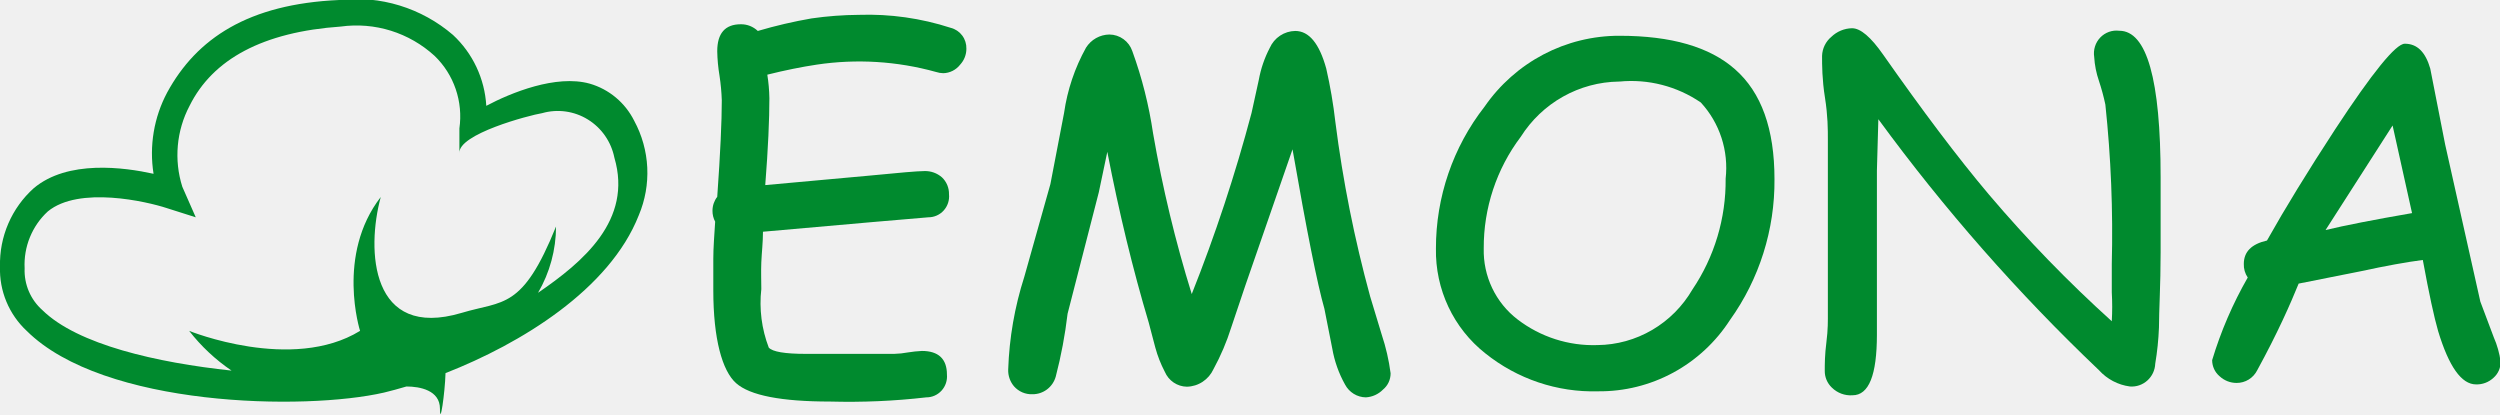
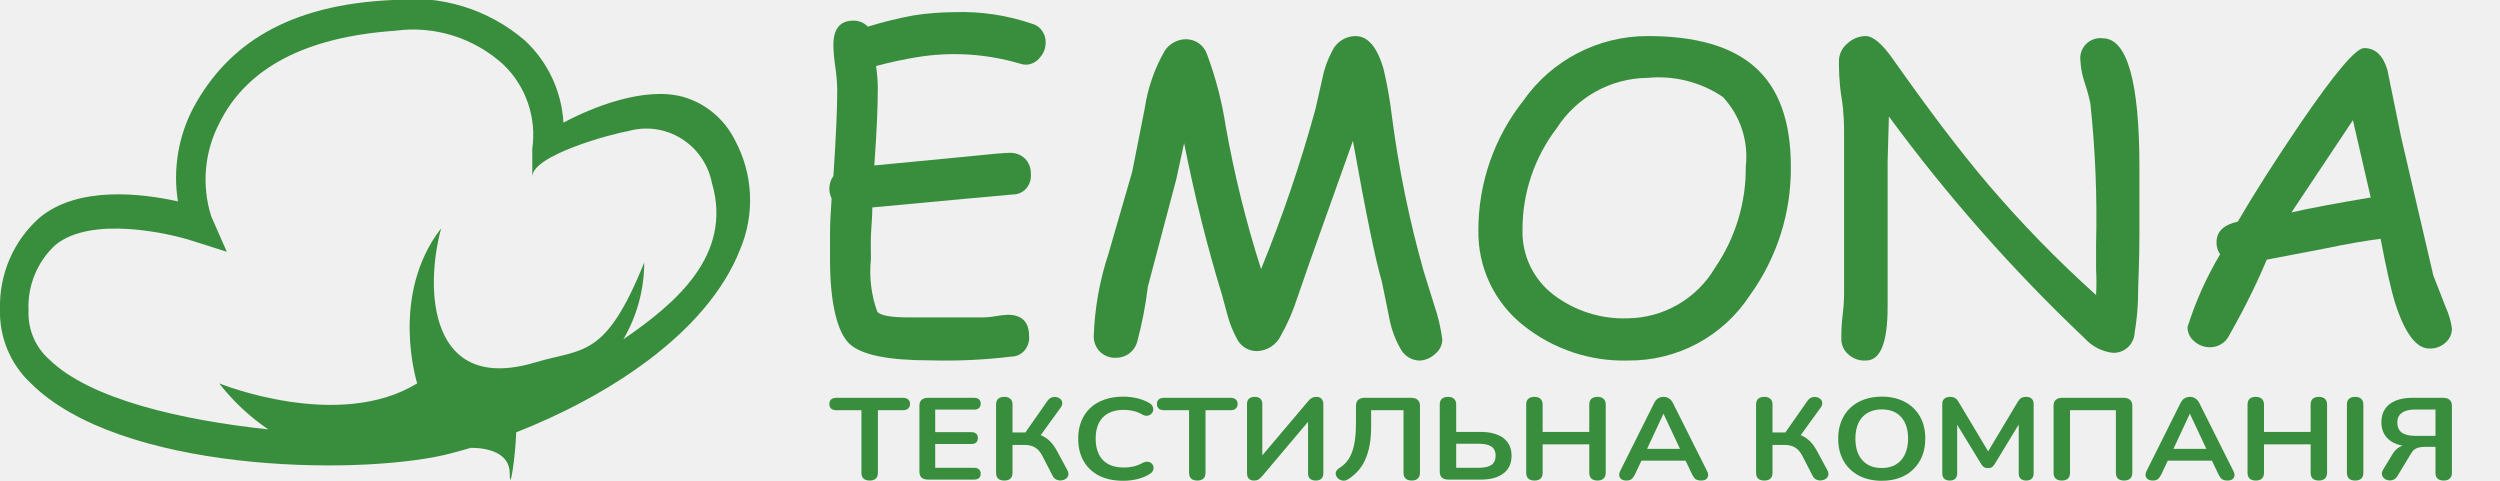
- <svg xmlns="http://www.w3.org/2000/svg" width="241" height="40" viewBox="0 0 241 40" fill="none">
-   <g clip-path="url(#clip0_154_1568)">
-     <path d="M61.142 11.653C60.711 10.788 60.108 10.023 59.37 9.405C58.631 8.788 57.775 8.331 56.853 8.065C53.602 7.157 49.233 8.952 46.879 10.202C46.727 7.588 45.575 5.137 43.667 3.367C42.164 2.076 40.415 1.112 38.527 0.532C36.64 -0.047 34.655 -0.228 32.696 7.39843e-06C23.938 0.383 18.951 3.71 16.118 8.911C14.838 11.308 14.375 14.065 14.802 16.754C11.969 16.129 6.523 15.383 3.251 18.145C2.199 19.087 1.363 20.25 0.801 21.552C0.239 22.855 -0.034 24.265 -0 25.686C-0.039 26.847 0.17 28.003 0.615 29.075C1.059 30.146 1.727 31.109 2.573 31.895C9.974 39.254 29.404 39.597 37.025 37.843C37.703 37.681 38.421 37.48 39.179 37.258C40.476 37.258 42.411 37.621 42.411 39.395C42.411 41.169 42.889 37.944 42.949 35.968C50.211 33.125 58.769 27.903 61.581 20.746C62.193 19.296 62.472 17.724 62.396 16.149C62.32 14.574 61.891 13.037 61.142 11.653ZM51.866 28.226C52.998 26.29 53.597 24.083 53.602 21.835C50.35 29.899 48.515 28.952 44.505 30.161C35.708 32.782 35.309 24.113 36.705 18.992C32.376 24.577 34.71 31.895 34.71 31.895C28.147 35.927 18.233 31.895 18.233 31.895C19.39 33.38 20.77 34.672 22.322 35.726C15.141 34.96 7.48 33.226 4.089 29.899C3.523 29.399 3.075 28.778 2.778 28.08C2.481 27.382 2.343 26.626 2.374 25.867C2.322 24.843 2.495 23.82 2.882 22.872C3.268 21.923 3.857 21.073 4.608 20.383C7.62 17.903 14.183 19.436 16.078 20.061L18.871 20.948L17.575 18.004C17.17 16.722 17.023 15.371 17.143 14.031C17.263 12.691 17.647 11.389 18.273 10.202C20.507 5.706 25.334 3.085 32.855 2.56C34.474 2.337 36.121 2.474 37.682 2.961C39.243 3.449 40.68 4.276 41.892 5.383C42.815 6.271 43.514 7.37 43.93 8.587C44.346 9.804 44.468 11.104 44.286 12.379C44.286 13.185 44.286 14.012 44.286 14.778C44.126 12.923 51.028 11.109 52.265 10.907C53.002 10.698 53.774 10.644 54.532 10.749C55.291 10.855 56.019 11.117 56.673 11.521C57.326 11.924 57.89 12.459 58.33 13.092C58.769 13.725 59.075 14.444 59.227 15.202C61.003 21.23 56.195 25.262 51.866 28.226Z" fill="#008A2E" />
-     <path d="M90.926 7.056C90.688 7.052 90.453 7.011 90.227 6.936C86.487 5.896 82.574 5.656 78.737 6.23C77.261 6.452 75.665 6.774 73.969 7.198C74.089 7.951 74.156 8.713 74.169 9.476C74.169 11.492 74.049 14.294 73.77 17.843L83.744 16.936C86.656 16.653 88.452 16.492 89.11 16.492C89.731 16.471 90.336 16.687 90.806 17.097C91.026 17.306 91.2 17.559 91.317 17.84C91.434 18.122 91.491 18.425 91.484 18.73C91.512 19.011 91.481 19.295 91.394 19.563C91.306 19.832 91.163 20.079 90.975 20.288C90.787 20.497 90.558 20.664 90.302 20.777C90.046 20.891 89.769 20.949 89.489 20.948L84.063 21.411L73.55 22.339C73.55 23.367 73.431 24.355 73.391 25.282C73.351 26.21 73.391 27.056 73.391 27.863C73.175 29.776 73.422 31.713 74.109 33.508C74.468 33.911 75.665 34.113 77.68 34.113H81.929C83.824 34.113 85.24 34.113 86.198 34.113C86.646 34.102 87.093 34.055 87.534 33.972C87.977 33.9 88.423 33.853 88.871 33.831C90.467 33.831 91.285 34.597 91.285 36.109C91.31 36.389 91.277 36.67 91.188 36.936C91.099 37.202 90.956 37.446 90.768 37.653C90.58 37.86 90.352 38.025 90.097 38.138C89.843 38.25 89.568 38.308 89.29 38.306C86.218 38.66 83.124 38.794 80.034 38.71C75.326 38.71 72.293 38.125 70.957 36.935C69.62 35.746 68.763 32.661 68.763 28.004C68.763 27.077 68.763 25.988 68.763 24.939C68.763 23.891 68.862 22.641 68.942 21.371C68.767 21.043 68.678 20.675 68.683 20.302C68.686 19.82 68.847 19.352 69.142 18.972C69.441 14.778 69.581 11.673 69.581 9.677C69.555 8.881 69.481 8.086 69.361 7.298C69.23 6.519 69.156 5.73 69.142 4.94C69.142 3.206 69.9 2.339 71.416 2.339C72.023 2.33 72.61 2.562 73.052 2.984C74.756 2.481 76.488 2.077 78.238 1.774C79.752 1.556 81.278 1.442 82.806 1.431C85.801 1.332 88.791 1.755 91.644 2.681C92.086 2.792 92.478 3.052 92.754 3.419C93.03 3.786 93.173 4.237 93.16 4.698C93.16 5.267 92.946 5.815 92.561 6.23C92.366 6.482 92.118 6.686 91.835 6.829C91.553 6.972 91.242 7.05 90.926 7.056Z" fill="#008A2E" />
-     <path d="M131.661 38.306C131.251 38.299 130.849 38.181 130.499 37.965C130.148 37.749 129.861 37.442 129.666 37.077C129.058 35.995 128.64 34.815 128.429 33.589L127.671 29.758C126.993 27.392 125.969 22.271 124.599 14.395L120.051 27.52L118.695 31.552C118.255 32.95 117.681 34.301 116.979 35.585C116.751 36.083 116.388 36.506 115.933 36.805C115.478 37.105 114.949 37.269 114.406 37.278C113.954 37.27 113.515 37.13 113.14 36.876C112.765 36.623 112.471 36.265 112.291 35.847C111.901 35.103 111.594 34.319 111.373 33.508L110.735 31.089C109.206 25.968 107.876 20.484 106.745 14.637L105.927 18.528L102.915 30.242C102.675 32.282 102.295 34.303 101.778 36.29C101.642 36.787 101.347 37.224 100.939 37.535C100.531 37.844 100.034 38.01 99.524 38.004C99.19 38.017 98.858 37.955 98.551 37.823C98.244 37.69 97.97 37.49 97.748 37.238C97.369 36.79 97.17 36.214 97.19 35.625C97.292 32.582 97.816 29.569 98.746 26.673L101.259 17.742L102.576 10.887C102.892 8.677 103.609 6.544 104.691 4.597C104.932 4.213 105.265 3.895 105.659 3.673C106.052 3.452 106.494 3.333 106.945 3.327C107.434 3.33 107.91 3.487 108.307 3.776C108.704 4.065 109.002 4.471 109.159 4.94C110.089 7.498 110.757 10.147 111.154 12.843C112.061 18.088 113.307 23.267 114.884 28.347C117.151 22.649 119.076 16.819 120.649 10.887L121.348 7.702C121.543 6.625 121.899 5.585 122.405 4.617C122.618 4.137 122.962 3.728 123.396 3.439C123.831 3.15 124.338 2.992 124.859 2.984C126.189 2.984 127.186 4.194 127.851 6.613C128.238 8.309 128.531 10.025 128.729 11.754C129.45 17.432 130.57 23.051 132.08 28.569L133.197 32.258C133.602 33.47 133.889 34.719 134.055 35.988C134.056 36.289 133.99 36.587 133.863 36.859C133.735 37.131 133.548 37.371 133.317 37.56C132.875 38.007 132.285 38.273 131.661 38.306Z" fill="#008A2E" />
-     <path d="M154.064 37.722C150.118 37.835 146.261 36.535 143.172 34.052C141.663 32.858 140.448 31.326 139.624 29.577C138.801 27.827 138.39 25.909 138.424 23.972C138.414 19.005 140.066 14.18 143.112 10.282C144.573 8.167 146.52 6.441 148.784 5.25C151.049 4.06 153.566 3.442 156.118 3.448C161.106 3.448 164.816 4.523 167.25 6.673C169.803 8.911 171.06 12.44 171.06 17.258C171.103 22.134 169.6 26.897 166.771 30.847C165.394 32.979 163.509 34.726 161.288 35.928C159.067 37.129 156.583 37.746 154.064 37.722ZM156.058 7.863C154.17 7.89 152.317 8.39 150.667 9.319C149.016 10.248 147.62 11.577 146.603 13.185C144.267 16.276 143.011 20.062 143.032 23.952C143 25.27 143.278 26.577 143.843 27.765C144.409 28.953 145.245 29.989 146.284 30.786C148.498 32.486 151.225 33.361 154.004 33.266C155.853 33.247 157.666 32.745 159.267 31.808C160.868 30.872 162.202 29.534 163.14 27.923C165.271 24.772 166.392 21.035 166.352 17.218C166.501 15.892 166.364 14.55 165.951 13.283C165.538 12.016 164.858 10.855 163.958 9.879C161.656 8.308 158.884 7.595 156.118 7.863H156.058Z" fill="#008A2E" />
-     <path d="M208.124 31.573C208.079 32.742 207.959 33.907 207.765 35.06C207.752 35.368 207.679 35.669 207.549 35.947C207.419 36.226 207.235 36.474 207.008 36.679C206.781 36.884 206.516 37.041 206.228 37.141C205.94 37.24 205.635 37.28 205.331 37.258C204.181 37.108 203.121 36.55 202.339 35.685C194.55 28.279 187.433 20.182 181.073 11.492L180.934 16.431V21.391C180.934 22.601 180.934 24.415 180.934 26.814C180.934 29.214 180.934 31.048 180.934 32.258C180.934 36.169 180.156 38.105 178.58 38.105C178.214 38.13 177.847 38.077 177.503 37.948C177.159 37.819 176.846 37.619 176.585 37.359C176.368 37.152 176.195 36.902 176.078 36.624C175.962 36.347 175.903 36.048 175.907 35.746C175.907 35.121 175.907 34.214 176.066 32.984C176.226 31.754 176.206 30.827 176.206 30.202C176.206 29.577 176.206 27.964 176.206 26.169C176.206 24.375 176.206 23.024 176.206 22.137C176.206 21.25 176.206 19.738 176.206 17.782C176.206 15.827 176.206 14.415 176.206 13.448C176.206 12.48 176.206 11.169 175.927 9.415C175.647 7.661 175.647 6.25 175.647 5.383C175.659 5.03 175.745 4.684 175.9 4.368C176.055 4.051 176.275 3.772 176.545 3.548C177.084 3.03 177.796 2.735 178.54 2.722C179.351 2.722 180.349 3.569 181.532 5.262C185.323 10.665 188.714 15.181 191.746 18.77C195.417 23.097 199.369 27.172 203.576 30.968C203.629 30.041 203.629 29.112 203.576 28.186V25.444C203.704 20.314 203.498 15.182 202.957 10.081C202.794 9.31 202.588 8.549 202.339 7.802C202.081 7.055 201.926 6.274 201.88 5.484C201.828 5.148 201.854 4.805 201.956 4.48C202.057 4.156 202.232 3.861 202.466 3.616C202.7 3.372 202.987 3.186 203.304 3.073C203.621 2.96 203.96 2.922 204.294 2.964C206.954 2.964 208.284 7.668 208.284 17.077C208.284 18.689 208.284 21.109 208.284 24.314C208.284 27.52 208.124 29.96 208.124 31.573Z" fill="#008A2E" />
-     <path d="M238.686 37.056C237.289 37.056 236.072 35.343 235.035 31.915C234.656 30.605 234.157 28.327 233.559 25.061C232.003 25.262 229.988 25.625 227.574 26.149L221.59 27.339C220.812 29.254 219.595 32.036 217.6 35.685C217.414 36.058 217.128 36.371 216.776 36.588C216.423 36.805 216.018 36.919 215.605 36.915C214.999 36.916 214.415 36.685 213.969 36.27C213.744 36.081 213.563 35.843 213.439 35.575C213.315 35.307 213.251 35.014 213.251 34.718C214.089 31.939 215.241 29.267 216.682 26.754C216.42 26.37 216.287 25.91 216.303 25.444C216.303 24.274 217.041 23.528 218.537 23.186C220.28 20.081 222.467 16.512 225.1 12.48C228.718 6.969 230.959 4.214 231.823 4.214C233.02 4.214 233.818 5.02 234.277 6.613L235.713 13.931L239.104 29.073L240.401 32.52C240.728 33.265 240.95 34.052 241.059 34.859C241.065 35.157 241.006 35.453 240.885 35.724C240.764 35.996 240.585 36.238 240.361 36.431C239.904 36.852 239.303 37.077 238.686 37.056ZM230.646 12.097L224.183 22.177C226.018 21.734 228.791 21.189 232.521 20.544L230.646 12.097Z" fill="#008A2E" />
+ <svg xmlns="http://www.w3.org/2000/svg" width="208" height="40" viewBox="0 0 208 40" fill="none">
+   <g clip-path="url(#clip0_822_24)">
+     <path d="M61.142 11.653C60.711 10.788 60.108 10.023 59.37 9.405C58.631 8.787 57.775 8.331 56.853 8.064C53.602 7.157 49.233 8.951 46.879 10.201C46.727 7.588 45.575 5.137 43.667 3.367C42.164 2.076 40.415 1.111 38.527 0.532C36.64 -0.047 34.655 -0.228 32.696 -0C23.938 0.383 18.951 3.709 16.118 8.911C14.838 11.308 14.375 14.064 14.802 16.754C11.969 16.129 6.523 15.383 3.251 18.145C2.199 19.087 1.363 20.25 0.801 21.552C0.239 22.854 -0.034 24.265 -0 25.685C-0.039 26.847 0.17 28.003 0.615 29.075C1.059 30.146 1.727 31.108 2.573 31.895C9.974 39.254 29.404 39.597 37.025 37.843C37.703 37.681 38.421 37.48 39.179 37.258C40.476 37.258 42.411 37.621 42.411 39.395C42.411 41.169 42.889 37.943 42.949 35.968C50.211 33.125 58.769 27.903 61.581 20.746C62.193 19.295 62.472 17.723 62.396 16.148C62.32 14.573 61.891 13.036 61.142 11.653ZM51.866 28.226C52.998 26.29 53.597 24.083 53.602 21.834C50.35 29.899 48.515 28.951 44.505 30.161C35.708 32.782 35.309 24.113 36.705 18.992C32.376 24.576 34.71 31.895 34.71 31.895C28.147 35.927 18.233 31.895 18.233 31.895C19.39 33.379 20.77 34.672 22.322 35.726C15.141 34.959 7.48 33.226 4.089 29.899C3.523 29.399 3.075 28.778 2.778 28.08C2.481 27.382 2.343 26.626 2.374 25.867C2.322 24.843 2.495 23.82 2.882 22.871C3.268 21.923 3.857 21.073 4.608 20.383C7.62 17.903 14.183 19.435 16.078 20.06L18.871 20.947L17.575 18.004C17.17 16.722 17.023 15.371 17.143 14.031C17.263 12.691 17.647 11.389 18.273 10.201C20.507 5.705 25.334 3.084 32.855 2.56C34.474 2.337 36.121 2.474 37.682 2.961C39.243 3.449 40.68 4.275 41.892 5.383C42.815 6.271 43.514 7.37 43.93 8.587C44.346 9.804 44.468 11.104 44.286 12.379C44.286 13.185 44.286 14.012 44.286 14.778C44.126 12.923 51.028 11.109 52.265 10.907C53.002 10.697 53.774 10.644 54.532 10.749C55.291 10.855 56.019 11.117 56.673 11.52C57.326 11.923 57.89 12.458 58.33 13.092C58.769 13.725 59.075 14.443 59.227 15.201C61.003 21.23 56.195 25.262 51.866 28.226Z" fill="#388E3C" />
+     <path d="M85.356 5.382C85.182 5.379 85.009 5.347 84.843 5.288C82.093 4.481 79.215 4.294 76.394 4.74C75.308 4.912 74.134 5.163 72.888 5.492C72.976 6.078 73.025 6.669 73.034 7.262C73.034 8.829 72.946 11.007 72.741 13.765L80.076 13.06C82.217 12.84 83.537 12.715 84.022 12.715C84.478 12.699 84.923 12.867 85.268 13.185C85.43 13.347 85.558 13.544 85.644 13.763C85.73 13.982 85.772 14.217 85.767 14.454C85.788 14.673 85.765 14.893 85.701 15.102C85.636 15.31 85.531 15.502 85.393 15.665C85.255 15.827 85.086 15.957 84.898 16.045C84.709 16.134 84.506 16.179 84.3 16.177L80.31 16.538L72.579 17.259C72.579 18.058 72.491 18.825 72.462 19.546C72.433 20.267 72.462 20.925 72.462 21.552C72.304 23.038 72.485 24.543 72.99 25.939C73.254 26.252 74.134 26.409 75.616 26.409H78.741C80.134 26.409 81.176 26.409 81.88 26.409C82.21 26.4 82.538 26.364 82.863 26.299C83.188 26.243 83.516 26.206 83.846 26.189C85.019 26.189 85.621 26.785 85.621 27.96C85.639 28.177 85.615 28.396 85.549 28.603C85.484 28.809 85.379 28.999 85.24 29.16C85.102 29.321 84.934 29.449 84.747 29.536C84.56 29.624 84.358 29.668 84.153 29.668C81.894 29.942 79.62 30.047 77.347 29.981C73.885 29.981 71.655 29.526 70.672 28.602C69.69 27.678 69.059 25.28 69.059 21.661C69.059 20.941 69.059 20.095 69.059 19.28C69.059 18.465 69.132 17.494 69.191 16.506C69.062 16.252 68.997 15.966 69 15.676C69.002 15.301 69.121 14.937 69.338 14.642C69.558 11.383 69.66 8.97 69.66 7.419C69.641 6.8 69.588 6.183 69.499 5.57C69.402 4.964 69.348 4.352 69.338 3.737C69.338 2.39 69.895 1.716 71.01 1.716C71.457 1.71 71.888 1.889 72.213 2.217C73.466 1.827 74.74 1.513 76.027 1.277C77.14 1.108 78.262 1.019 79.386 1.011C81.588 0.934 83.787 1.262 85.885 1.982C86.21 2.068 86.498 2.27 86.701 2.556C86.904 2.841 87.009 3.191 86.999 3.549C87 3.991 86.842 4.417 86.559 4.74C86.416 4.936 86.234 5.095 86.025 5.206C85.817 5.317 85.589 5.377 85.356 5.382Z" fill="#388E3C" />
+     <path d="M118.117 30C117.794 29.994 117.478 29.904 117.203 29.739C116.927 29.574 116.701 29.339 116.548 29.06C116.069 28.233 115.74 27.331 115.575 26.394L114.979 23.466C114.445 21.657 113.639 17.743 112.562 11.723L108.984 21.755L107.917 24.837C107.572 25.906 107.12 26.938 106.568 27.919C106.388 28.3 106.103 28.623 105.745 28.852C105.387 29.081 104.97 29.207 104.543 29.214C104.188 29.207 103.843 29.101 103.548 28.907C103.253 28.713 103.021 28.44 102.88 28.12C102.573 27.552 102.331 26.952 102.158 26.332L101.656 24.483C100.453 20.569 99.407 16.377 98.518 11.908L97.874 14.882L95.505 23.836C95.316 25.395 95.017 26.94 94.61 28.459C94.503 28.839 94.271 29.173 93.95 29.41C93.63 29.647 93.238 29.773 92.837 29.769C92.575 29.779 92.313 29.732 92.072 29.63C91.83 29.529 91.615 29.376 91.44 29.183C91.142 28.841 90.986 28.401 91.001 27.95C91.081 25.625 91.493 23.321 92.225 21.108L94.202 14.281L95.238 9.041C95.486 7.351 96.05 5.721 96.901 4.233C97.091 3.939 97.353 3.697 97.663 3.527C97.972 3.358 98.32 3.266 98.674 3.262C99.059 3.264 99.434 3.384 99.746 3.605C100.058 3.826 100.292 4.137 100.416 4.495C101.147 6.451 101.673 8.475 101.986 10.536C102.699 14.545 103.679 18.504 104.92 22.387C106.703 18.032 108.217 13.575 109.455 9.041L110.004 6.606C110.157 5.783 110.438 4.988 110.836 4.248C111.003 3.881 111.274 3.569 111.616 3.348C111.957 3.127 112.357 3.006 112.766 3C113.812 3 114.597 3.925 115.12 5.774C115.425 7.07 115.655 8.382 115.81 9.704C116.377 14.044 117.258 18.339 118.446 22.556L119.325 25.377C119.644 26.303 119.869 27.258 120 28.228C120.001 28.458 119.949 28.686 119.849 28.893C119.748 29.102 119.601 29.285 119.419 29.43C119.072 29.771 118.608 29.974 118.117 30Z" fill="#388E3C" />
+     <path d="M135.46 29.995C132.317 30.084 129.244 29.06 126.784 27.105C125.581 26.164 124.614 24.957 123.958 23.579C123.302 22.202 122.974 20.691 123.002 19.165C122.994 15.253 124.31 11.453 126.736 8.383C127.9 6.717 129.451 5.357 131.255 4.42C133.059 3.483 135.063 2.995 137.097 3C141.07 3 144.025 3.847 145.964 5.541C147.998 7.303 148.999 10.082 148.999 13.877C149.034 17.718 147.837 21.469 145.583 24.58C144.486 26.259 142.984 27.635 141.215 28.582C139.446 29.528 137.467 30.014 135.46 29.995ZM137.049 6.478C135.545 6.499 134.069 6.893 132.754 7.624C131.439 8.356 130.327 9.402 129.517 10.67C127.656 13.104 126.656 16.086 126.672 19.149C126.647 20.187 126.868 21.217 127.319 22.152C127.769 23.088 128.435 23.904 129.263 24.532C131.027 25.871 133.199 26.56 135.412 26.485C136.886 26.47 138.33 26.075 139.605 25.337C140.88 24.6 141.943 23.546 142.691 22.277C144.388 19.795 145.281 16.852 145.249 13.845C145.368 12.802 145.259 11.744 144.93 10.747C144.6 9.749 144.059 8.834 143.342 8.065C141.508 6.828 139.3 6.267 137.097 6.478H137.049Z" fill="#388E3C" />
+     <path d="M177.878 25.012C177.843 25.904 177.751 26.793 177.603 27.673C177.593 27.907 177.537 28.137 177.437 28.349C177.338 28.562 177.197 28.752 177.023 28.908C176.849 29.064 176.646 29.184 176.425 29.26C176.204 29.335 175.971 29.366 175.738 29.349C174.858 29.235 174.045 28.809 173.446 28.149C167.48 22.499 162.028 16.321 157.156 9.691L157.05 13.46V17.244C157.05 18.167 157.05 19.551 157.05 21.381C157.05 23.212 157.05 24.612 157.05 25.535C157.05 28.519 156.454 29.995 155.246 29.995C154.966 30.015 154.685 29.974 154.422 29.876C154.158 29.778 153.918 29.624 153.718 29.426C153.552 29.268 153.419 29.078 153.33 28.866C153.241 28.654 153.196 28.426 153.199 28.196C153.199 27.719 153.199 27.027 153.321 26.088C153.443 25.15 153.428 24.442 153.428 23.966C153.428 23.489 153.428 22.258 153.428 20.889C153.428 19.52 153.428 18.49 153.428 17.813C153.428 17.136 153.428 15.982 153.428 14.49C153.428 12.998 153.428 11.921 153.428 11.183C153.428 10.445 153.428 9.445 153.214 8.107C153 6.769 153 5.692 153 5.03C153.009 4.761 153.075 4.497 153.194 4.256C153.312 4.014 153.481 3.801 153.688 3.631C154.101 3.235 154.646 3.01 155.216 3C155.837 3 156.601 3.646 157.508 4.938C160.411 9.06 163.009 12.506 165.332 15.244C168.144 18.545 171.171 21.654 174.394 24.55C174.434 23.843 174.434 23.134 174.394 22.427V20.335C174.492 16.422 174.334 12.507 173.92 8.614C173.795 8.026 173.637 7.446 173.446 6.876C173.248 6.306 173.13 5.71 173.095 5.107C173.055 4.851 173.075 4.589 173.153 4.342C173.231 4.095 173.364 3.869 173.544 3.683C173.723 3.496 173.943 3.354 174.186 3.268C174.428 3.181 174.688 3.153 174.944 3.185C176.981 3.185 178 6.774 178 13.952C178 15.182 178 17.028 178 19.474C178 21.92 177.878 23.781 177.878 25.012Z" fill="#388E3C" />
+     <path d="M202.122 28.999C201.017 28.999 200.054 27.695 199.234 25.086C198.934 24.088 198.539 22.354 198.066 19.868C196.835 20.021 195.241 20.298 193.331 20.697L188.597 21.602C187.981 23.06 187.019 25.178 185.44 27.956C185.293 28.239 185.068 28.477 184.789 28.642C184.51 28.808 184.189 28.894 183.862 28.892C183.383 28.892 182.921 28.716 182.568 28.401C182.39 28.256 182.247 28.076 182.149 27.871C182.05 27.667 182 27.444 182 27.219C182.663 25.104 183.574 23.07 184.714 21.157C184.507 20.864 184.402 20.515 184.415 20.16C184.415 19.27 184.999 18.702 186.182 18.441C187.56 16.078 189.291 13.361 191.374 10.292C194.236 6.097 196.009 4 196.693 4C197.64 4 198.271 4.614 198.634 5.826L199.77 11.397L202.453 22.922L203.479 25.546C203.737 26.113 203.913 26.712 204 27.326C204.004 27.553 203.957 27.778 203.862 27.985C203.766 28.192 203.625 28.376 203.447 28.523C203.086 28.844 202.61 29.014 202.122 28.999ZM195.762 10L190.648 17.674C192.1 17.336 194.294 16.922 197.245 16.43L195.762 10Z" fill="#388E3C" />
+     <path d="M72.357 39.981C72.136 39.981 71.965 39.926 71.844 39.817C71.73 39.701 71.672 39.543 71.672 39.343V34.13H69.588C69.403 34.13 69.257 34.085 69.15 33.995C69.05 33.898 69 33.769 69 33.608C69 33.441 69.05 33.315 69.15 33.232C69.257 33.142 69.403 33.097 69.588 33.097H75.125C75.311 33.097 75.453 33.142 75.553 33.232C75.66 33.315 75.713 33.441 75.713 33.608C75.713 33.769 75.66 33.898 75.553 33.995C75.453 34.085 75.311 34.13 75.125 34.13H73.041V39.343C73.041 39.543 72.984 39.701 72.87 39.817C72.756 39.926 72.585 39.981 72.357 39.981Z" fill="#388E3C" />
+     <path d="M77.222 39.903C76.986 39.903 76.805 39.849 76.676 39.739C76.555 39.623 76.495 39.459 76.495 39.247V33.753C76.495 33.541 76.555 33.38 76.676 33.27C76.805 33.154 76.986 33.097 77.222 33.097H81.038C81.216 33.097 81.352 33.138 81.444 33.222C81.544 33.306 81.594 33.425 81.594 33.579C81.594 33.74 81.544 33.866 81.444 33.956C81.352 34.039 81.216 34.081 81.038 34.081H77.809V35.955H80.803C80.988 35.955 81.127 35.996 81.22 36.08C81.312 36.164 81.359 36.286 81.359 36.447C81.359 36.608 81.312 36.73 81.22 36.814C81.127 36.898 80.988 36.939 80.803 36.939H77.809V38.919H81.038C81.216 38.919 81.352 38.961 81.444 39.044C81.544 39.128 81.594 39.25 81.594 39.411C81.594 39.572 81.544 39.694 81.444 39.778C81.352 39.862 81.216 39.903 81.038 39.903H77.222Z" fill="#388E3C" />
+     <path d="M83.557 39.981C83.336 39.981 83.165 39.926 83.044 39.817C82.93 39.701 82.873 39.543 82.873 39.343V33.647C82.873 33.441 82.93 33.286 83.044 33.183C83.165 33.074 83.336 33.019 83.557 33.019C83.778 33.019 83.946 33.074 84.06 33.183C84.181 33.286 84.242 33.441 84.242 33.647V35.983H85.46L85.193 36.148L87.16 33.338C87.26 33.203 87.374 33.113 87.502 33.068C87.637 33.023 87.769 33.013 87.897 33.039C88.026 33.064 88.136 33.119 88.229 33.203C88.322 33.286 88.371 33.389 88.379 33.512C88.393 33.634 88.35 33.766 88.25 33.908L86.454 36.389L85.92 36.032C86.383 36.096 86.775 36.247 87.096 36.486C87.416 36.724 87.691 37.055 87.919 37.48L88.795 39.102C88.888 39.263 88.916 39.408 88.881 39.537C88.852 39.665 88.781 39.768 88.667 39.846C88.56 39.916 88.436 39.958 88.293 39.971C88.158 39.984 88.022 39.961 87.887 39.903C87.758 39.839 87.655 39.733 87.577 39.585L86.732 37.943C86.561 37.609 86.355 37.371 86.112 37.229C85.877 37.087 85.581 37.017 85.225 37.017H84.242V39.343C84.242 39.543 84.184 39.701 84.07 39.817C83.956 39.926 83.785 39.981 83.557 39.981Z" fill="#388E3C" />
+     <path d="M93.457 40C92.673 40 92 39.858 91.437 39.575C90.881 39.285 90.454 38.88 90.154 38.359C89.855 37.831 89.705 37.21 89.705 36.495C89.705 35.961 89.791 35.481 89.962 35.057C90.133 34.625 90.379 34.258 90.699 33.956C91.02 33.647 91.412 33.412 91.875 33.251C92.346 33.084 92.873 33 93.457 33C93.849 33 94.234 33.045 94.612 33.135C94.99 33.225 95.321 33.354 95.606 33.521C95.756 33.605 95.856 33.708 95.905 33.83C95.955 33.946 95.966 34.062 95.937 34.178C95.909 34.287 95.848 34.381 95.756 34.458C95.67 34.535 95.56 34.58 95.424 34.593C95.296 34.599 95.153 34.558 94.997 34.468C94.776 34.339 94.537 34.245 94.281 34.188C94.024 34.13 93.764 34.101 93.5 34.101C92.994 34.101 92.567 34.194 92.217 34.381C91.868 34.567 91.605 34.838 91.426 35.192C91.248 35.546 91.159 35.98 91.159 36.495C91.159 37.004 91.248 37.438 91.426 37.799C91.605 38.159 91.868 38.433 92.217 38.619C92.567 38.806 92.994 38.899 93.5 38.899C93.771 38.899 94.038 38.87 94.302 38.812C94.566 38.748 94.815 38.651 95.05 38.523C95.207 38.439 95.346 38.404 95.467 38.417C95.595 38.423 95.702 38.462 95.788 38.532C95.873 38.603 95.93 38.693 95.959 38.803C95.987 38.906 95.98 39.015 95.937 39.131C95.895 39.24 95.809 39.337 95.681 39.421C95.396 39.607 95.054 39.752 94.655 39.855C94.263 39.952 93.864 40 93.457 40Z" fill="#388E3C" />
+     <path d="M99.614 39.981C99.393 39.981 99.222 39.926 99.101 39.817C98.987 39.701 98.93 39.543 98.93 39.343V34.13H96.845C96.66 34.13 96.514 34.085 96.407 33.995C96.307 33.898 96.257 33.769 96.257 33.608C96.257 33.441 96.307 33.315 96.407 33.232C96.514 33.142 96.66 33.097 96.845 33.097H102.383C102.568 33.097 102.71 33.142 102.81 33.232C102.917 33.315 102.971 33.441 102.971 33.608C102.971 33.769 102.917 33.898 102.81 33.995C102.71 34.085 102.568 34.13 102.383 34.13H100.298V39.343C100.298 39.543 100.241 39.701 100.127 39.817C100.013 39.926 99.842 39.981 99.614 39.981Z" fill="#388E3C" />
+     <path d="M104.329 39.981C104.237 39.981 104.155 39.968 104.083 39.942C104.012 39.916 103.952 39.878 103.902 39.826C103.852 39.768 103.813 39.701 103.784 39.623C103.763 39.546 103.752 39.456 103.752 39.353V33.608C103.752 33.422 103.805 33.277 103.912 33.174C104.026 33.071 104.187 33.019 104.393 33.019C104.6 33.019 104.757 33.071 104.864 33.174C104.971 33.277 105.024 33.422 105.024 33.608V38.175H104.778L108.84 33.377C108.947 33.248 109.051 33.158 109.15 33.106C109.25 33.048 109.382 33.019 109.546 33.019C109.66 33.019 109.756 33.042 109.835 33.087C109.92 33.132 109.984 33.2 110.027 33.29C110.077 33.373 110.102 33.473 110.102 33.589V39.382C110.102 39.575 110.048 39.723 109.941 39.826C109.835 39.929 109.678 39.981 109.471 39.981C109.264 39.981 109.104 39.929 108.99 39.826C108.883 39.723 108.83 39.575 108.83 39.382V34.815H109.065L105.013 39.614C104.899 39.742 104.796 39.836 104.703 39.894C104.618 39.952 104.493 39.981 104.329 39.981Z" fill="#388E3C" />
+     <path d="M117.457 39.981C117.236 39.981 117.065 39.926 116.944 39.817C116.83 39.701 116.773 39.543 116.773 39.343V34.13H114.079V35.481C114.079 36.067 114.036 36.589 113.951 37.045C113.865 37.502 113.74 37.908 113.577 38.262C113.42 38.616 113.22 38.925 112.978 39.189C112.743 39.453 112.472 39.681 112.165 39.874C112.009 39.977 111.848 40.013 111.684 39.981C111.521 39.955 111.378 39.871 111.257 39.73C111.143 39.582 111.104 39.437 111.139 39.295C111.182 39.154 111.285 39.031 111.449 38.928C111.677 38.787 111.877 38.613 112.048 38.407C112.219 38.201 112.361 37.95 112.475 37.654C112.59 37.358 112.675 37.007 112.732 36.601C112.789 36.189 112.818 35.71 112.818 35.163V33.753C112.818 33.541 112.878 33.38 112.999 33.27C113.128 33.154 113.309 33.097 113.544 33.097H117.414C117.649 33.097 117.828 33.154 117.949 33.27C118.077 33.38 118.141 33.541 118.141 33.753V39.343C118.141 39.543 118.081 39.701 117.959 39.817C117.845 39.926 117.678 39.981 117.457 39.981Z" fill="#388E3C" />
+     <path d="M120.514 39.903C120.279 39.903 120.097 39.849 119.969 39.739C119.847 39.623 119.787 39.459 119.787 39.247V33.657C119.787 33.451 119.844 33.293 119.958 33.183C120.079 33.074 120.25 33.019 120.471 33.019C120.692 33.019 120.859 33.074 120.974 33.183C121.095 33.293 121.155 33.451 121.155 33.657V35.935H123.197C123.732 35.935 124.191 36.012 124.576 36.167C124.961 36.315 125.253 36.537 125.453 36.833C125.659 37.123 125.763 37.483 125.763 37.914C125.763 38.558 125.535 39.051 125.078 39.392C124.629 39.733 124.002 39.903 123.197 39.903H120.514ZM121.155 38.919H123.026C123.511 38.919 123.867 38.838 124.095 38.677C124.323 38.51 124.437 38.256 124.437 37.914C124.437 37.573 124.323 37.322 124.095 37.161C123.867 37.001 123.511 36.92 123.026 36.92H121.155V38.919Z" fill="#388E3C" />
+     <path d="M127.664 39.981C127.443 39.981 127.272 39.926 127.151 39.817C127.037 39.701 126.98 39.543 126.98 39.343V33.657C126.98 33.451 127.037 33.293 127.151 33.183C127.272 33.074 127.443 33.019 127.664 33.019C127.885 33.019 128.052 33.074 128.166 33.183C128.287 33.293 128.348 33.451 128.348 33.657V35.935H132.228V33.657C132.228 33.451 132.285 33.293 132.399 33.183C132.521 33.074 132.692 33.019 132.913 33.019C133.134 33.019 133.301 33.074 133.415 33.183C133.536 33.293 133.597 33.451 133.597 33.657V39.343C133.597 39.543 133.536 39.701 133.415 39.817C133.301 39.926 133.134 39.981 132.913 39.981C132.692 39.981 132.521 39.926 132.399 39.817C132.285 39.701 132.228 39.543 132.228 39.343V36.968H128.348V39.343C128.348 39.543 128.291 39.701 128.177 39.817C128.063 39.926 127.892 39.981 127.664 39.981Z" fill="#388E3C" />
+     <path d="M135.323 39.981C135.151 39.981 135.013 39.945 134.906 39.874C134.806 39.804 134.745 39.71 134.724 39.594C134.702 39.472 134.727 39.337 134.799 39.189L137.621 33.541C137.714 33.354 137.824 33.222 137.952 33.145C138.088 33.061 138.241 33.019 138.412 33.019C138.576 33.019 138.722 33.061 138.85 33.145C138.986 33.222 139.1 33.354 139.192 33.541L142.025 39.189C142.104 39.337 142.132 39.472 142.111 39.594C142.089 39.717 142.029 39.813 141.929 39.884C141.829 39.949 141.697 39.981 141.533 39.981C141.334 39.981 141.177 39.939 141.063 39.855C140.956 39.765 140.86 39.63 140.774 39.45L140.08 37.992L140.657 38.33H136.146L136.723 37.992L136.039 39.45C135.946 39.636 135.85 39.772 135.75 39.855C135.65 39.939 135.508 39.981 135.323 39.981ZM138.391 34.439L136.894 37.654L136.616 37.345H140.186L139.919 37.654L138.412 34.439H138.391Z" fill="#388E3C" />
+     <path d="M146.789 39.981C146.568 39.981 146.397 39.926 146.276 39.817C146.162 39.701 146.105 39.543 146.105 39.343V33.647C146.105 33.441 146.162 33.286 146.276 33.183C146.397 33.074 146.568 33.019 146.789 33.019C147.01 33.019 147.177 33.074 147.291 33.183C147.412 33.286 147.473 33.441 147.473 33.647V35.983H148.692L148.424 36.148L150.391 33.338C150.491 33.203 150.605 33.113 150.733 33.068C150.869 33.023 151.001 33.013 151.129 33.039C151.257 33.064 151.368 33.119 151.46 33.203C151.553 33.286 151.603 33.389 151.61 33.512C151.624 33.634 151.582 33.766 151.482 33.908L149.686 36.389L149.151 36.032C149.615 36.096 150.007 36.247 150.327 36.486C150.648 36.724 150.922 37.055 151.15 37.48L152.027 39.102C152.12 39.263 152.148 39.408 152.112 39.537C152.084 39.665 152.013 39.768 151.899 39.846C151.792 39.916 151.667 39.958 151.524 39.971C151.389 39.984 151.254 39.961 151.118 39.903C150.99 39.839 150.887 39.733 150.808 39.585L149.964 37.943C149.793 37.609 149.586 37.371 149.344 37.229C149.109 37.087 148.813 37.017 148.456 37.017H147.473V39.343C147.473 39.543 147.416 39.701 147.302 39.817C147.188 39.926 147.017 39.981 146.789 39.981Z" fill="#388E3C" />
+     <path d="M156.561 40C155.834 40 155.196 39.855 154.647 39.566C154.106 39.276 153.685 38.87 153.386 38.349C153.086 37.821 152.937 37.203 152.937 36.495C152.937 35.961 153.022 35.481 153.193 35.057C153.364 34.625 153.607 34.258 153.92 33.956C154.241 33.647 154.622 33.412 155.064 33.251C155.513 33.084 156.012 33 156.561 33C157.295 33 157.933 33.145 158.474 33.434C159.016 33.718 159.436 34.12 159.736 34.641C160.035 35.163 160.185 35.778 160.185 36.486C160.185 37.02 160.099 37.502 159.928 37.934C159.757 38.365 159.511 38.735 159.19 39.044C158.877 39.353 158.496 39.591 158.047 39.759C157.605 39.919 157.109 40 156.561 40ZM156.561 38.938C157.024 38.938 157.416 38.841 157.737 38.648C158.064 38.455 158.314 38.175 158.485 37.808C158.663 37.441 158.752 37.004 158.752 36.495C158.752 35.723 158.56 35.124 158.175 34.699C157.797 34.275 157.259 34.062 156.561 34.062C156.105 34.062 155.713 34.159 155.385 34.352C155.057 34.538 154.804 34.815 154.626 35.182C154.455 35.542 154.369 35.98 154.369 36.495C154.369 37.261 154.562 37.86 154.946 38.291C155.331 38.722 155.869 38.938 156.561 38.938Z" fill="#388E3C" />
+     <path d="M162.217 39.981C162.018 39.981 161.865 39.929 161.758 39.826C161.651 39.723 161.597 39.582 161.597 39.401V33.599C161.597 33.412 161.654 33.27 161.768 33.174C161.882 33.071 162.039 33.019 162.239 33.019C162.417 33.019 162.556 33.051 162.656 33.116C162.762 33.174 162.859 33.277 162.944 33.425L165.585 37.837H165.243L167.883 33.425C167.968 33.277 168.061 33.174 168.161 33.116C168.261 33.051 168.4 33.019 168.578 33.019C168.777 33.019 168.931 33.071 169.037 33.174C169.144 33.27 169.198 33.412 169.198 33.599V39.401C169.198 39.582 169.144 39.723 169.037 39.826C168.938 39.929 168.784 39.981 168.578 39.981C168.378 39.981 168.225 39.929 168.118 39.826C168.011 39.723 167.958 39.582 167.958 39.401V34.931H168.193L165.948 38.629C165.877 38.738 165.802 38.819 165.724 38.87C165.645 38.922 165.538 38.948 165.403 38.948C165.267 38.948 165.157 38.922 165.072 38.87C164.986 38.812 164.911 38.732 164.847 38.629L162.581 34.921H162.837V39.401C162.837 39.582 162.784 39.723 162.677 39.826C162.577 39.929 162.424 39.981 162.217 39.981Z" fill="#388E3C" />
+     <path d="M171.541 39.981C171.32 39.981 171.149 39.926 171.028 39.817C170.914 39.701 170.857 39.543 170.857 39.343V33.753C170.857 33.541 170.917 33.38 171.038 33.27C171.167 33.154 171.348 33.097 171.583 33.097H176.683C176.918 33.097 177.096 33.154 177.217 33.27C177.345 33.38 177.409 33.541 177.409 33.753V39.343C177.409 39.543 177.349 39.701 177.228 39.817C177.114 39.926 176.946 39.981 176.725 39.981C176.504 39.981 176.333 39.926 176.212 39.817C176.098 39.701 176.041 39.543 176.041 39.343V34.13H172.225V39.343C172.225 39.543 172.168 39.701 172.054 39.817C171.94 39.926 171.769 39.981 171.541 39.981Z" fill="#388E3C" />
+     <path d="M179.116 39.981C178.945 39.981 178.806 39.945 178.699 39.874C178.599 39.804 178.539 39.71 178.517 39.594C178.496 39.472 178.521 39.337 178.592 39.189L181.414 33.541C181.507 33.354 181.617 33.222 181.746 33.145C181.881 33.061 182.034 33.019 182.205 33.019C182.369 33.019 182.515 33.061 182.644 33.145C182.779 33.222 182.893 33.354 182.986 33.541L185.818 39.189C185.897 39.337 185.925 39.472 185.904 39.594C185.883 39.717 185.822 39.813 185.722 39.884C185.622 39.949 185.491 39.981 185.327 39.981C185.127 39.981 184.97 39.939 184.856 39.855C184.749 39.765 184.653 39.63 184.568 39.45L183.873 37.992L184.45 38.33H179.939L180.516 37.992L179.832 39.45C179.739 39.636 179.643 39.772 179.543 39.855C179.444 39.939 179.301 39.981 179.116 39.981ZM182.184 34.439L180.687 37.654L180.409 37.345H183.98L183.713 37.654L182.205 34.439H182.184Z" fill="#388E3C" />
+     <path d="M187.68 39.981C187.459 39.981 187.288 39.926 187.167 39.817C187.053 39.701 186.996 39.543 186.996 39.343V33.657C186.996 33.451 187.053 33.293 187.167 33.183C187.288 33.074 187.459 33.019 187.68 33.019C187.901 33.019 188.068 33.074 188.182 33.183C188.304 33.293 188.364 33.451 188.364 33.657V35.935H192.245V33.657C192.245 33.451 192.302 33.293 192.416 33.183C192.537 33.074 192.708 33.019 192.929 33.019C193.15 33.019 193.317 33.074 193.431 33.183C193.552 33.293 193.613 33.451 193.613 33.657V39.343C193.613 39.543 193.552 39.701 193.431 39.817C193.317 39.926 193.15 39.981 192.929 39.981C192.708 39.981 192.537 39.926 192.416 39.817C192.302 39.701 192.245 39.543 192.245 39.343V36.968H188.364V39.343C188.364 39.543 188.307 39.701 188.193 39.817C188.079 39.926 187.908 39.981 187.68 39.981Z" fill="#388E3C" />
+     <path d="M195.948 39.981C195.727 39.981 195.556 39.926 195.435 39.817C195.321 39.701 195.264 39.543 195.264 39.343V33.657C195.264 33.451 195.321 33.293 195.435 33.183C195.556 33.074 195.727 33.019 195.948 33.019C196.169 33.019 196.336 33.074 196.45 33.183C196.572 33.293 196.632 33.451 196.632 33.657V39.343C196.632 39.543 196.575 39.701 196.461 39.817C196.347 39.926 196.176 39.981 195.948 39.981Z" fill="#388E3C" />
+     <path d="M203.316 39.981C203.095 39.981 202.924 39.926 202.803 39.817C202.689 39.701 202.632 39.543 202.632 39.343V37.181H201.712C201.541 37.181 201.388 37.197 201.253 37.229C201.117 37.261 200.996 37.316 200.889 37.393C200.782 37.47 200.686 37.583 200.601 37.731L199.467 39.604C199.375 39.759 199.261 39.862 199.125 39.913C198.99 39.971 198.855 39.987 198.719 39.961C198.584 39.942 198.466 39.891 198.366 39.807C198.267 39.723 198.202 39.617 198.174 39.488C198.153 39.359 198.188 39.218 198.281 39.063L199.04 37.808C199.197 37.544 199.385 37.345 199.606 37.21C199.827 37.075 200.084 37.007 200.376 37.007H200.74L200.718 37.152C199.899 37.152 199.261 36.975 198.805 36.621C198.356 36.26 198.131 35.765 198.131 35.134C198.131 34.703 198.231 34.336 198.431 34.033C198.63 33.731 198.922 33.499 199.307 33.338C199.699 33.177 200.169 33.097 200.718 33.097H203.273C203.508 33.097 203.686 33.154 203.808 33.27C203.936 33.38 204 33.541 204 33.753V39.343C204 39.543 203.939 39.701 203.818 39.817C203.704 39.926 203.537 39.981 203.316 39.981ZM200.953 36.263H202.632V34.072H200.953C200.462 34.072 200.087 34.165 199.831 34.352C199.581 34.532 199.457 34.802 199.457 35.163C199.457 35.53 199.581 35.806 199.831 35.993C200.087 36.173 200.462 36.263 200.953 36.263Z" fill="#388E3C" />
  </g>
  <defs>
-     <clipPath id="clip0_154_1568">
-       <rect width="241" height="40" fill="white" />
+     <clipPath id="clip0_822_24">
+       <rect width="208" height="40" fill="white" />
    </clipPath>
  </defs>
</svg>
